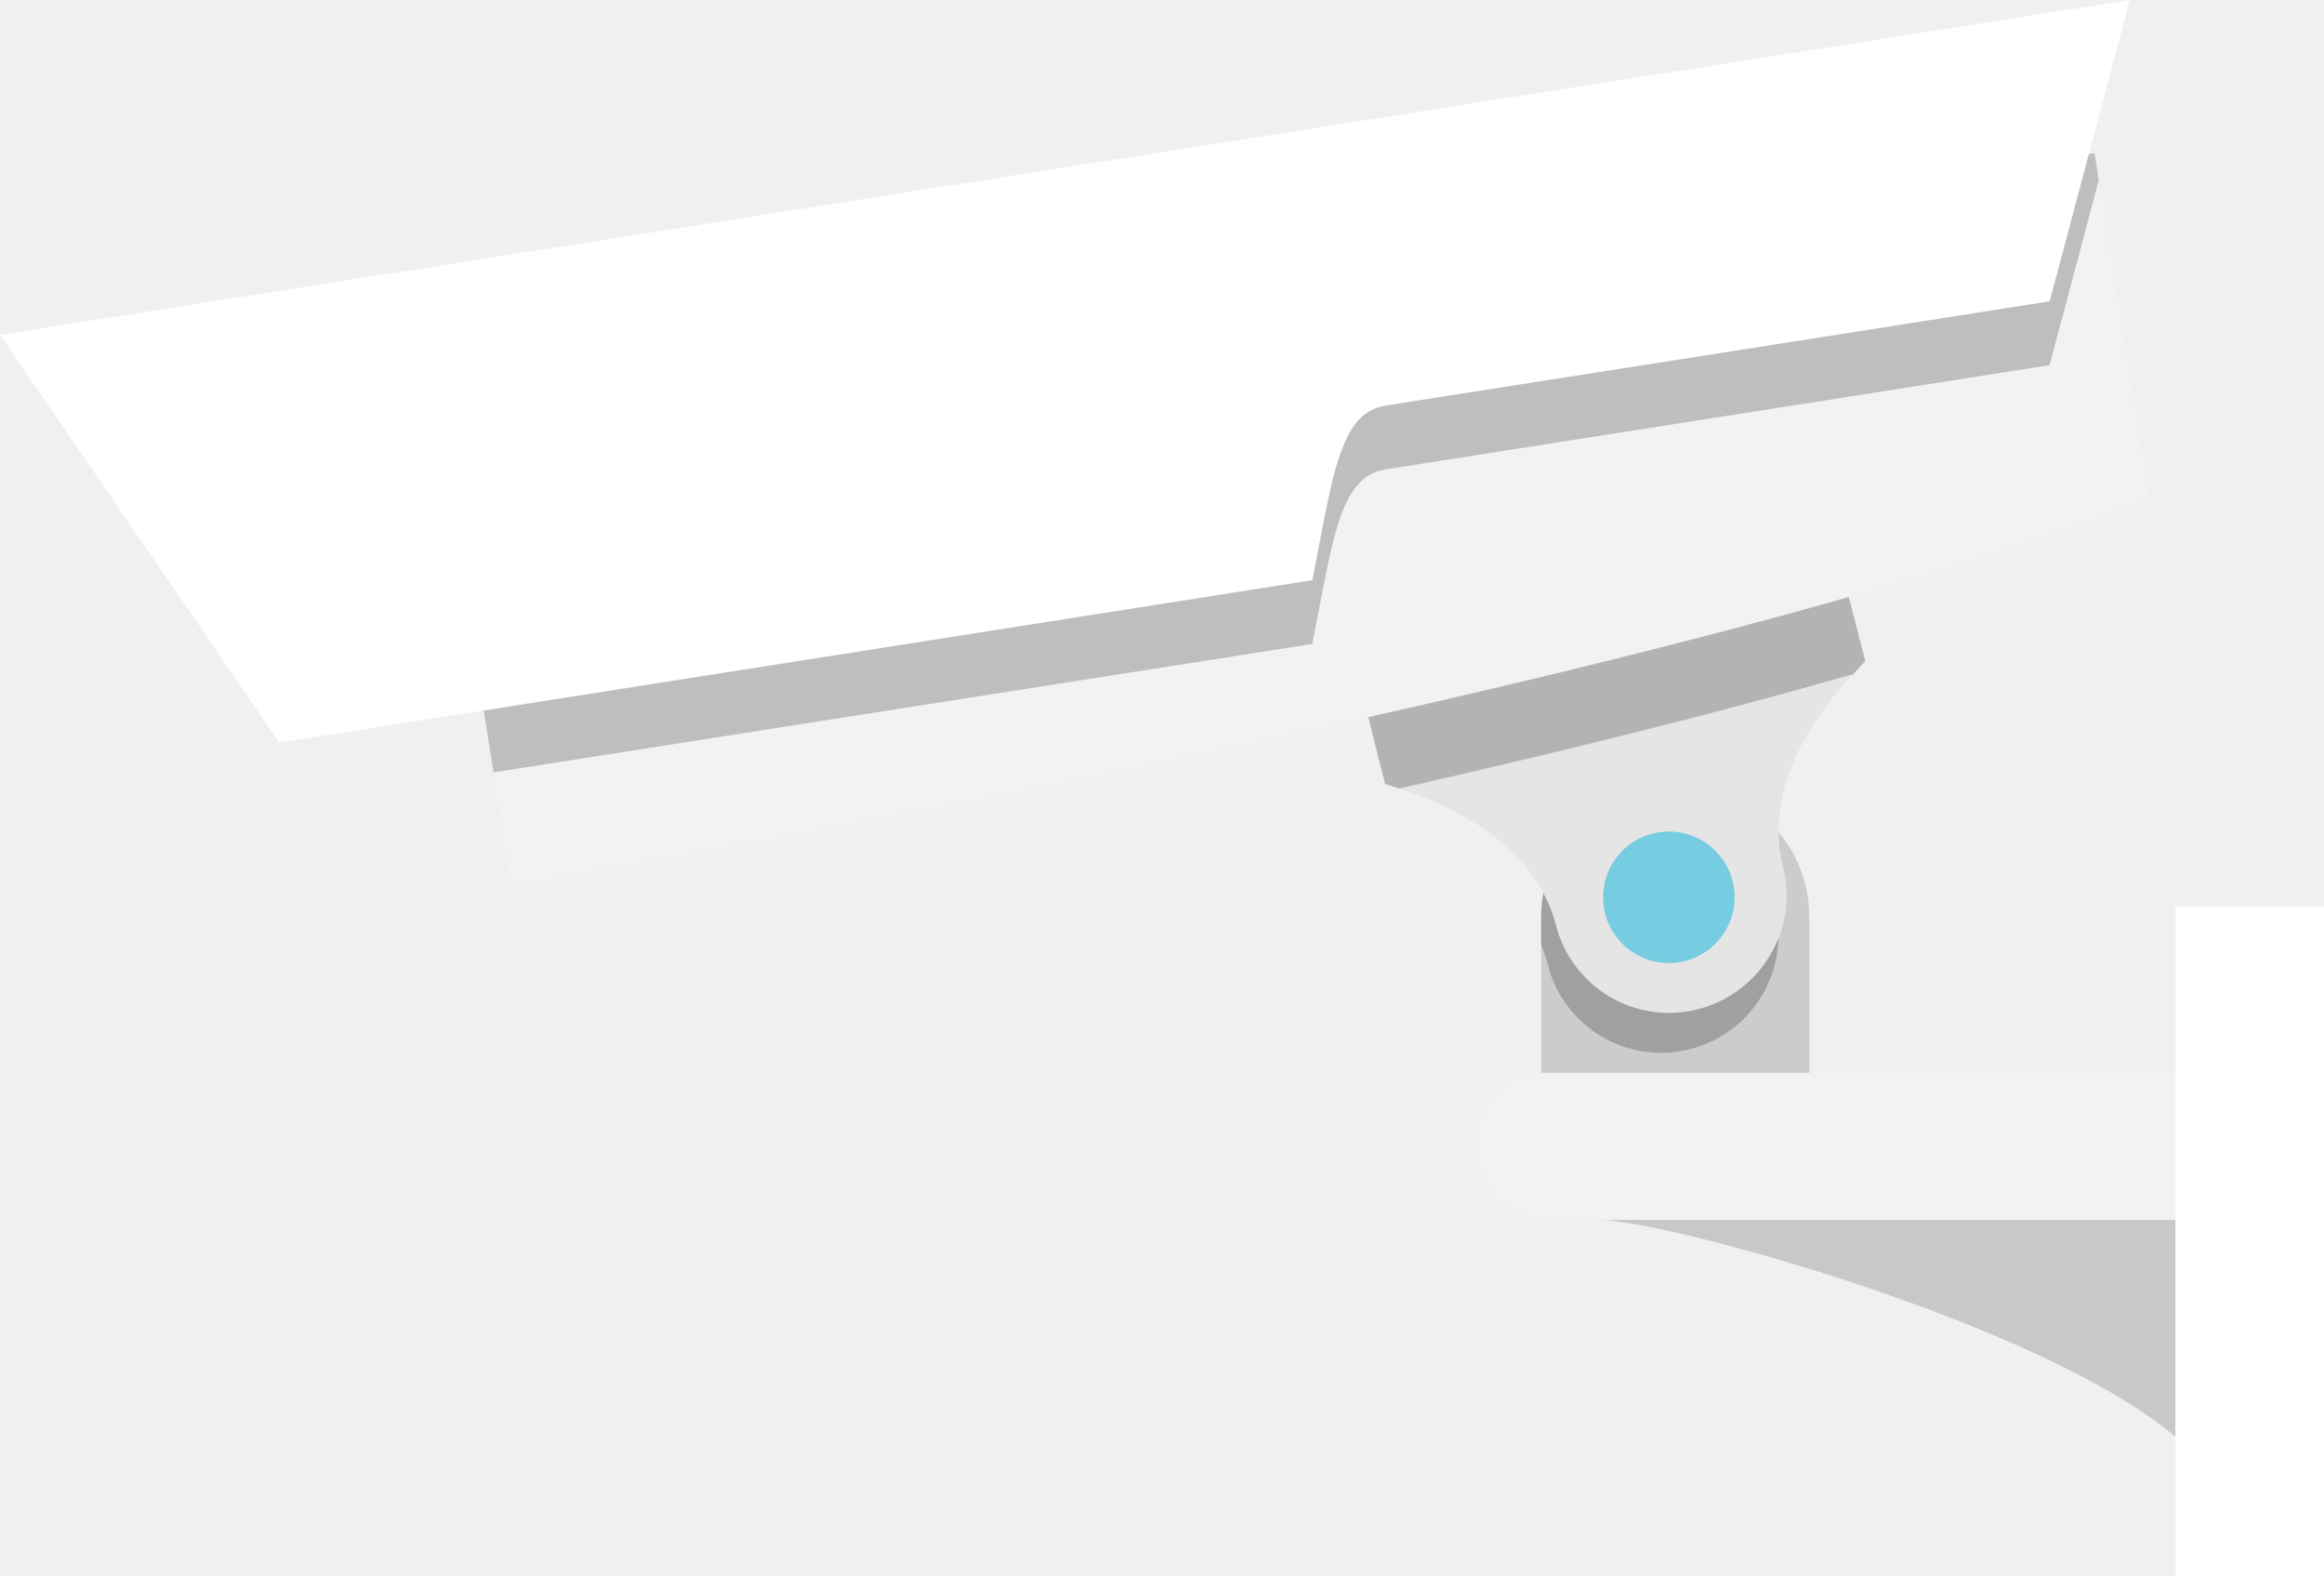
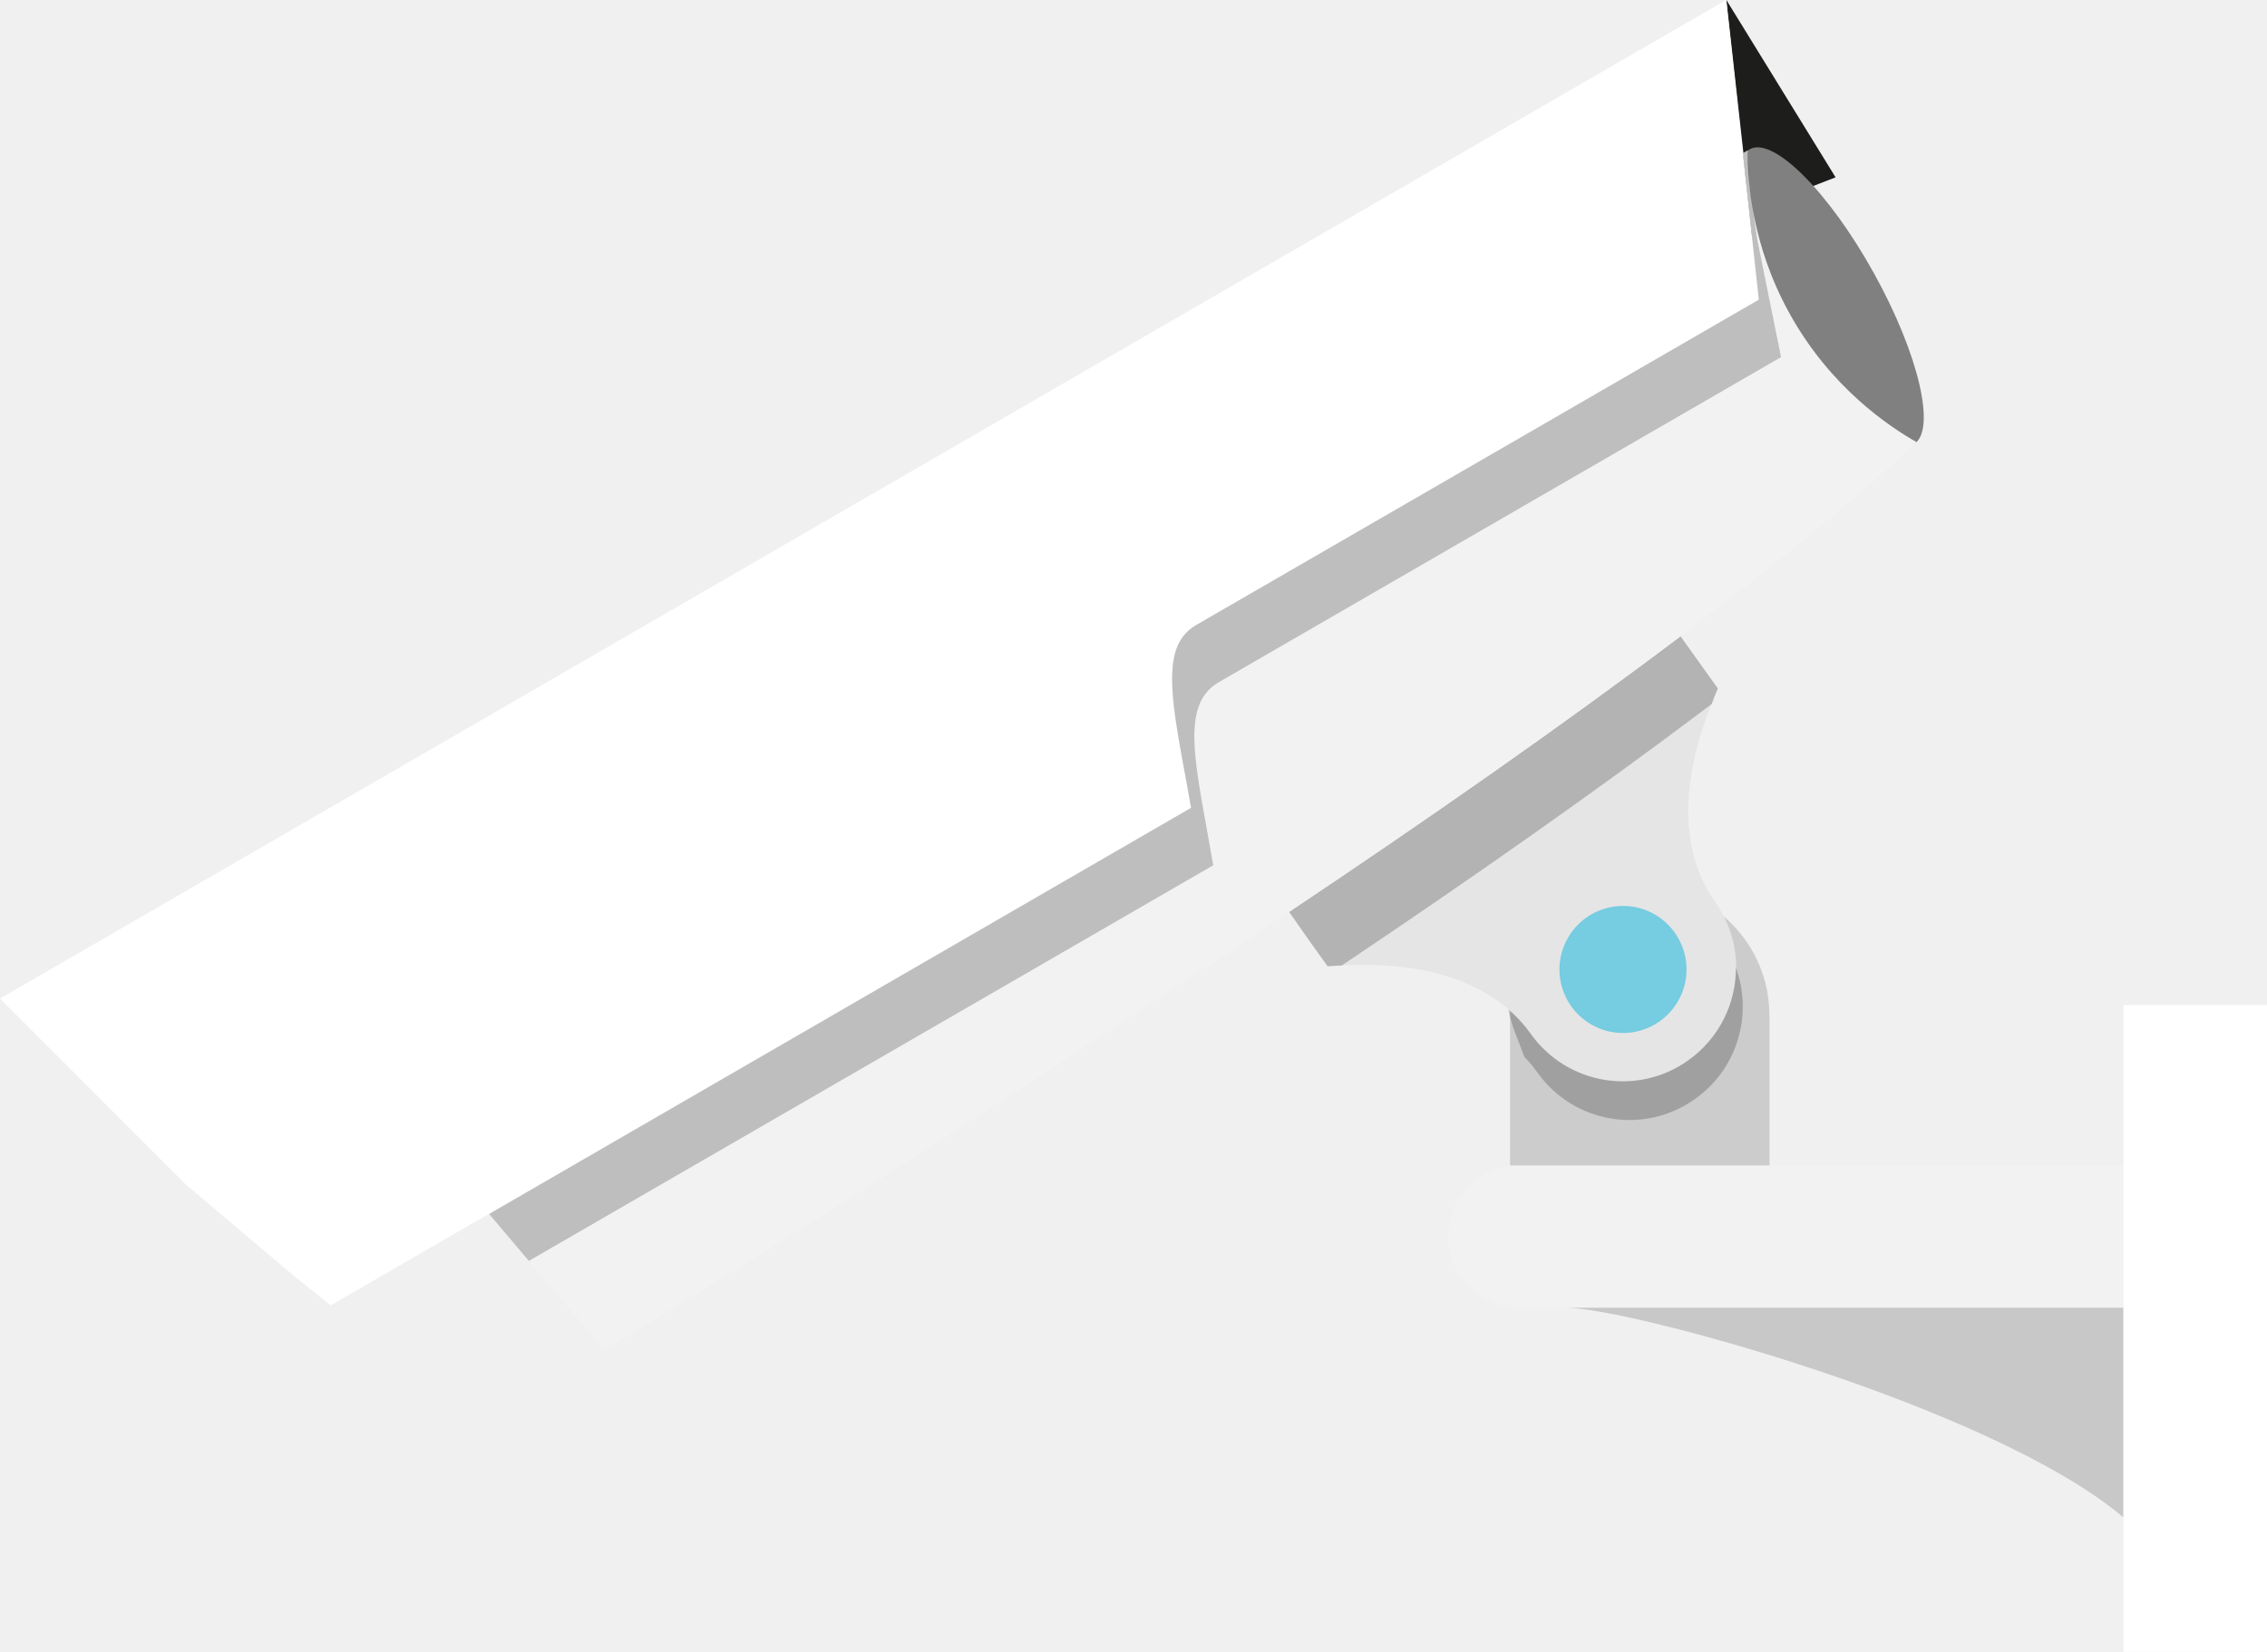
- <svg xmlns="http://www.w3.org/2000/svg" viewBox="0 0 219.94 149.11">
+ <svg xmlns="http://www.w3.org/2000/svg" viewBox="0 0 221.91 161.71">
  <defs>
    <style>
      .cls-1 {
        fill: #76cce0;
      }

      .cls-2 {
+         fill: #1d1d1b;
+       }
+ 
+       .cls-3 {
        fill: #fff;
      }

-       .cls-3 {
+       .cls-4 {
        fill: #e5e5e5;
      }

-       .cls-4 {
+       .cls-5 {
        fill: #f2f2f2;
      }

-       .cls-5 {
+       .cls-6 {
        isolation: isolate;
      }

-       .cls-6 {
+       .cls-7 {
        opacity: .43;
      }

-       .cls-6, .cls-7 {
-         fill: gray;
+       .cls-7, .cls-8 {
        mix-blend-mode: multiply;
      }

-       .cls-7 {
+       .cls-7, .cls-8, .cls-9 {
+         fill: gray;
+       }
+ 
+       .cls-8 {
        opacity: .26;
      }

-       .cls-8 {
+       .cls-10 {
        fill: #ccc;
      }
    </style>
  </defs>
-   <g class="cls-5">
+   <g class="cls-6">
    <g id="Layer_1" data-name="Layer 1">
+       <polygon class="cls-2" points="168.99 0 179.68 17.36 173.96 19.58 171.13 14.72 170.66 15 168.99 0" />
      <g>
-         <path class="cls-2" d="M201.56,0l-3.87,14.59-3.7,13.92s-58.38,9.17-62.85,9.88c-4.47.7-5.02,6.9-6.93,16.5l-97.79,15.37-2.65-3.89-8.91-13.01L0,31.68,201.56,0Z" />
-         <path class="cls-4" d="M203.35,47.09c-7.84,3.17-17.61,6.33-28.4,9.41-14.05,4.01-29.85,7.87-45.47,11.37-35.49,7.96-70.07,14.08-81.11,15.8l-2.59-16.43,78.42-12.33c1.9-9.62,2.47-15.8,6.93-16.52,4.46-.69,62.84-9.86,62.84-9.86l3.71-13.93.54-.09,5.13,32.59Z" />
-         <path class="cls-4" d="M205.89,101.5v13.93h-59.13c-3.83,0-6.96-3.14-6.96-6.96,0-1.93.78-3.68,2.05-4.92,1.27-1.27,2.99-2.05,4.91-2.05h59.13Z" />
-         <path class="cls-3" d="M205.89,115.43v20.53c-12.75-10.83-48.39-20.53-54.54-20.53h54.54Z" />
-         <path class="cls-7" d="M205.89,115.43v20.53c-12.75-10.83-48.39-20.53-54.54-20.53h54.54Z" />
-         <rect class="cls-2" x="205.89" y="85.79" width="14.05" height="63.32" />
-         <path class="cls-8" d="M171.24,86.79v14.71h-25.39v-14.71c0-7.03,5.7-12.69,12.69-12.69s12.69,5.67,12.69,12.69Z" />
-         <path class="cls-3" d="M168.74,82c1.51,5.91-2.05,11.94-8.02,13.48-5.94,1.54-11.97-2.05-13.48-7.99-1.12-4.28-4.79-9.92-16.16-13.3l-1.6-6.33c15.62-3.5,31.42-7.36,45.47-11.37l1.57,6.09c-8.35,8.41-8.86,15.11-7.78,19.42Z" />
-         <path class="cls-1" d="M164.16,84.9c0,3.43-2.78,6.22-6.22,6.22s-6.22-2.78-6.22-6.22,2.78-6.22,6.22-6.22,6.22,2.78,6.22,6.22Z" />
-         <path class="cls-6" d="M198.62,17.06l-.94,3.56-3.71,13.93s-58.37,9.17-62.84,9.86c-4.46.72-5.01,6.91-6.94,16.52l-77.48,12.15-.93-5.85,78.42-12.33c.6-3.01,1.06-5.67,1.57-7.96.48-2.26,1.03-4.13,1.72-5.55.84-1.72,1.96-2.74,3.65-3.02,4.46-.69,62.84-9.86,62.84-9.86l3.71-13.93.54-.09.39,2.56Z" />
-         <path class="cls-6" d="M176.52,62.58c-.39.39-.78.81-1.12,1.21-.15.03-.3.09-.45.12-13.17,3.77-27.89,7.39-42.54,10.7-.42-.15-.87-.27-1.32-.42l-.75-2.93-.84-3.41c15.62-3.5,31.41-7.36,45.47-11.36l1.57,6.09Z" />
-         <path class="cls-6" d="M168.31,88.71c-.09,4.86-3.37,9.29-8.35,10.55-5.94,1.54-11.97-2.05-13.48-7.99-.15-.6-.36-1.23-.63-1.87v-2.59c0-.78.06-1.54.21-2.29.57,1.02.93,2.05,1.18,2.98,1.51,5.94,7.54,9.53,13.48,7.99,3.62-.93,6.36-3.56,7.6-6.78Z" />
+         <path class="cls-5" d="M207.86,114.1v13.93h-59.13c-3.83,0-6.96-3.14-6.96-6.96,0-1.93.78-3.68,2.05-4.92,1.27-1.27,2.99-2.05,4.91-2.05h59.13Z" />
+         <path class="cls-4" d="M207.86,128.03v20.53c-12.75-10.83-48.39-20.53-54.54-20.53h54.54Z" />
+         <path class="cls-8" d="M207.86,128.03v20.53c-12.75-10.83-48.39-20.53-54.54-20.53h54.54Z" />
+         <rect class="cls-3" x="207.86" y="98.39" width="14.05" height="63.32" />
+         <path class="cls-10" d="M173.21,99.38v14.71h-25.39v-14.71c0-7.03,5.7-12.69,12.69-12.69s12.69,5.67,12.69,12.69Z" />
+         <path class="cls-4" d="M167.9,88.32c3.54,4.97,2.39,11.88-2.63,15.46-4.98,3.57-11.9,2.4-15.45-2.6-2.58-3.59-8.04-7.52-19.86-6.58l-3.77-5.33c13.31-8.89,26.66-18.18,38.32-26.99l3.66,5.12c-4.76,10.86-2.83,17.29-.26,20.92Z" />
+         <path class="cls-1" d="M164.67,92.67c1.24,3.2-.36,6.8-3.56,8.04-3.2,1.24-6.8-.36-8.04-3.56s.36-6.8,3.56-8.04,6.8.35,8.04,3.56Z" />
+         <path class="cls-7" d="M168.16,67.4c-.22.51-.44,1.04-.61,1.53-.13.08-.25.19-.38.28-10.93,8.26-23.35,16.94-35.83,25.31-.45.01-.91.06-1.39.08l-1.76-2.46-2.01-2.87c13.31-8.89,26.65-18.18,38.32-26.98l3.66,5.12Z" />
+         <path class="cls-7" d="M169.92,94.73c1.67,4.56.2,9.88-3.99,12.85-4.98,3.57-11.9,2.4-15.45-2.6-.36-.51-.78-1.02-1.26-1.51l-.93-2.42c-.28-.73-.5-1.46-.63-2.21.9.75,1.61,1.58,2.17,2.36,3.55,5,10.46,6.17,15.45,2.6,3.04-2.17,4.65-5.61,4.64-9.07Z" />
+         <ellipse class="cls-9" cx="179.29" cy="29.05" rx="4.74" ry="16.52" transform="translate(8.39 90.54) rotate(-28.99)" />
+         <path class="cls-3" d="M168.97,0l1.64,15,1.56,14.32s-51.15,29.59-55.07,31.86c-3.91,2.27-2.2,8.24-.52,17.89l-84.21,48.72-3.5-2.8-10.72-9.06L0,97.76,168.97,0Z" />
+         <path class="cls-5" d="M187.61,43.28c-6.17,5.78-14.15,12.25-23.11,19.01-11.66,8.8-25.01,18.1-38.32,26.99-30.23,20.21-57.38,37.26-67.06,42.84l-11.24-13.27,68.71-39.76c-1.7-9.66-3.39-15.63.51-17.91,3.91-2.26,55.06-31.84,55.06-31.84l-1.56-14.33.47-.28c0,2.99.39,9.22,4.06,15.88,4.06,7.39,9.88,11.19,12.47,12.67Z" />
+         <path class="cls-7" d="M171.25,18.17l.76,5.27,2.33,11.52s-51.15,29.58-55.06,31.84c-3.9,2.28-2.18,8.24-.52,17.91l-66.99,38.73-3.89-4.59,68.71-39.76c-.52-3.03-1.06-5.67-1.41-7.99-.36-2.28-.53-4.22-.39-5.79.17-1.91.84-3.27,2.32-4.13,3.91-2.25,55.06-31.84,55.06-31.84l-1.56-14.33.47-.28.17,3.45Z" />
      </g>
    </g>
  </g>
</svg>
